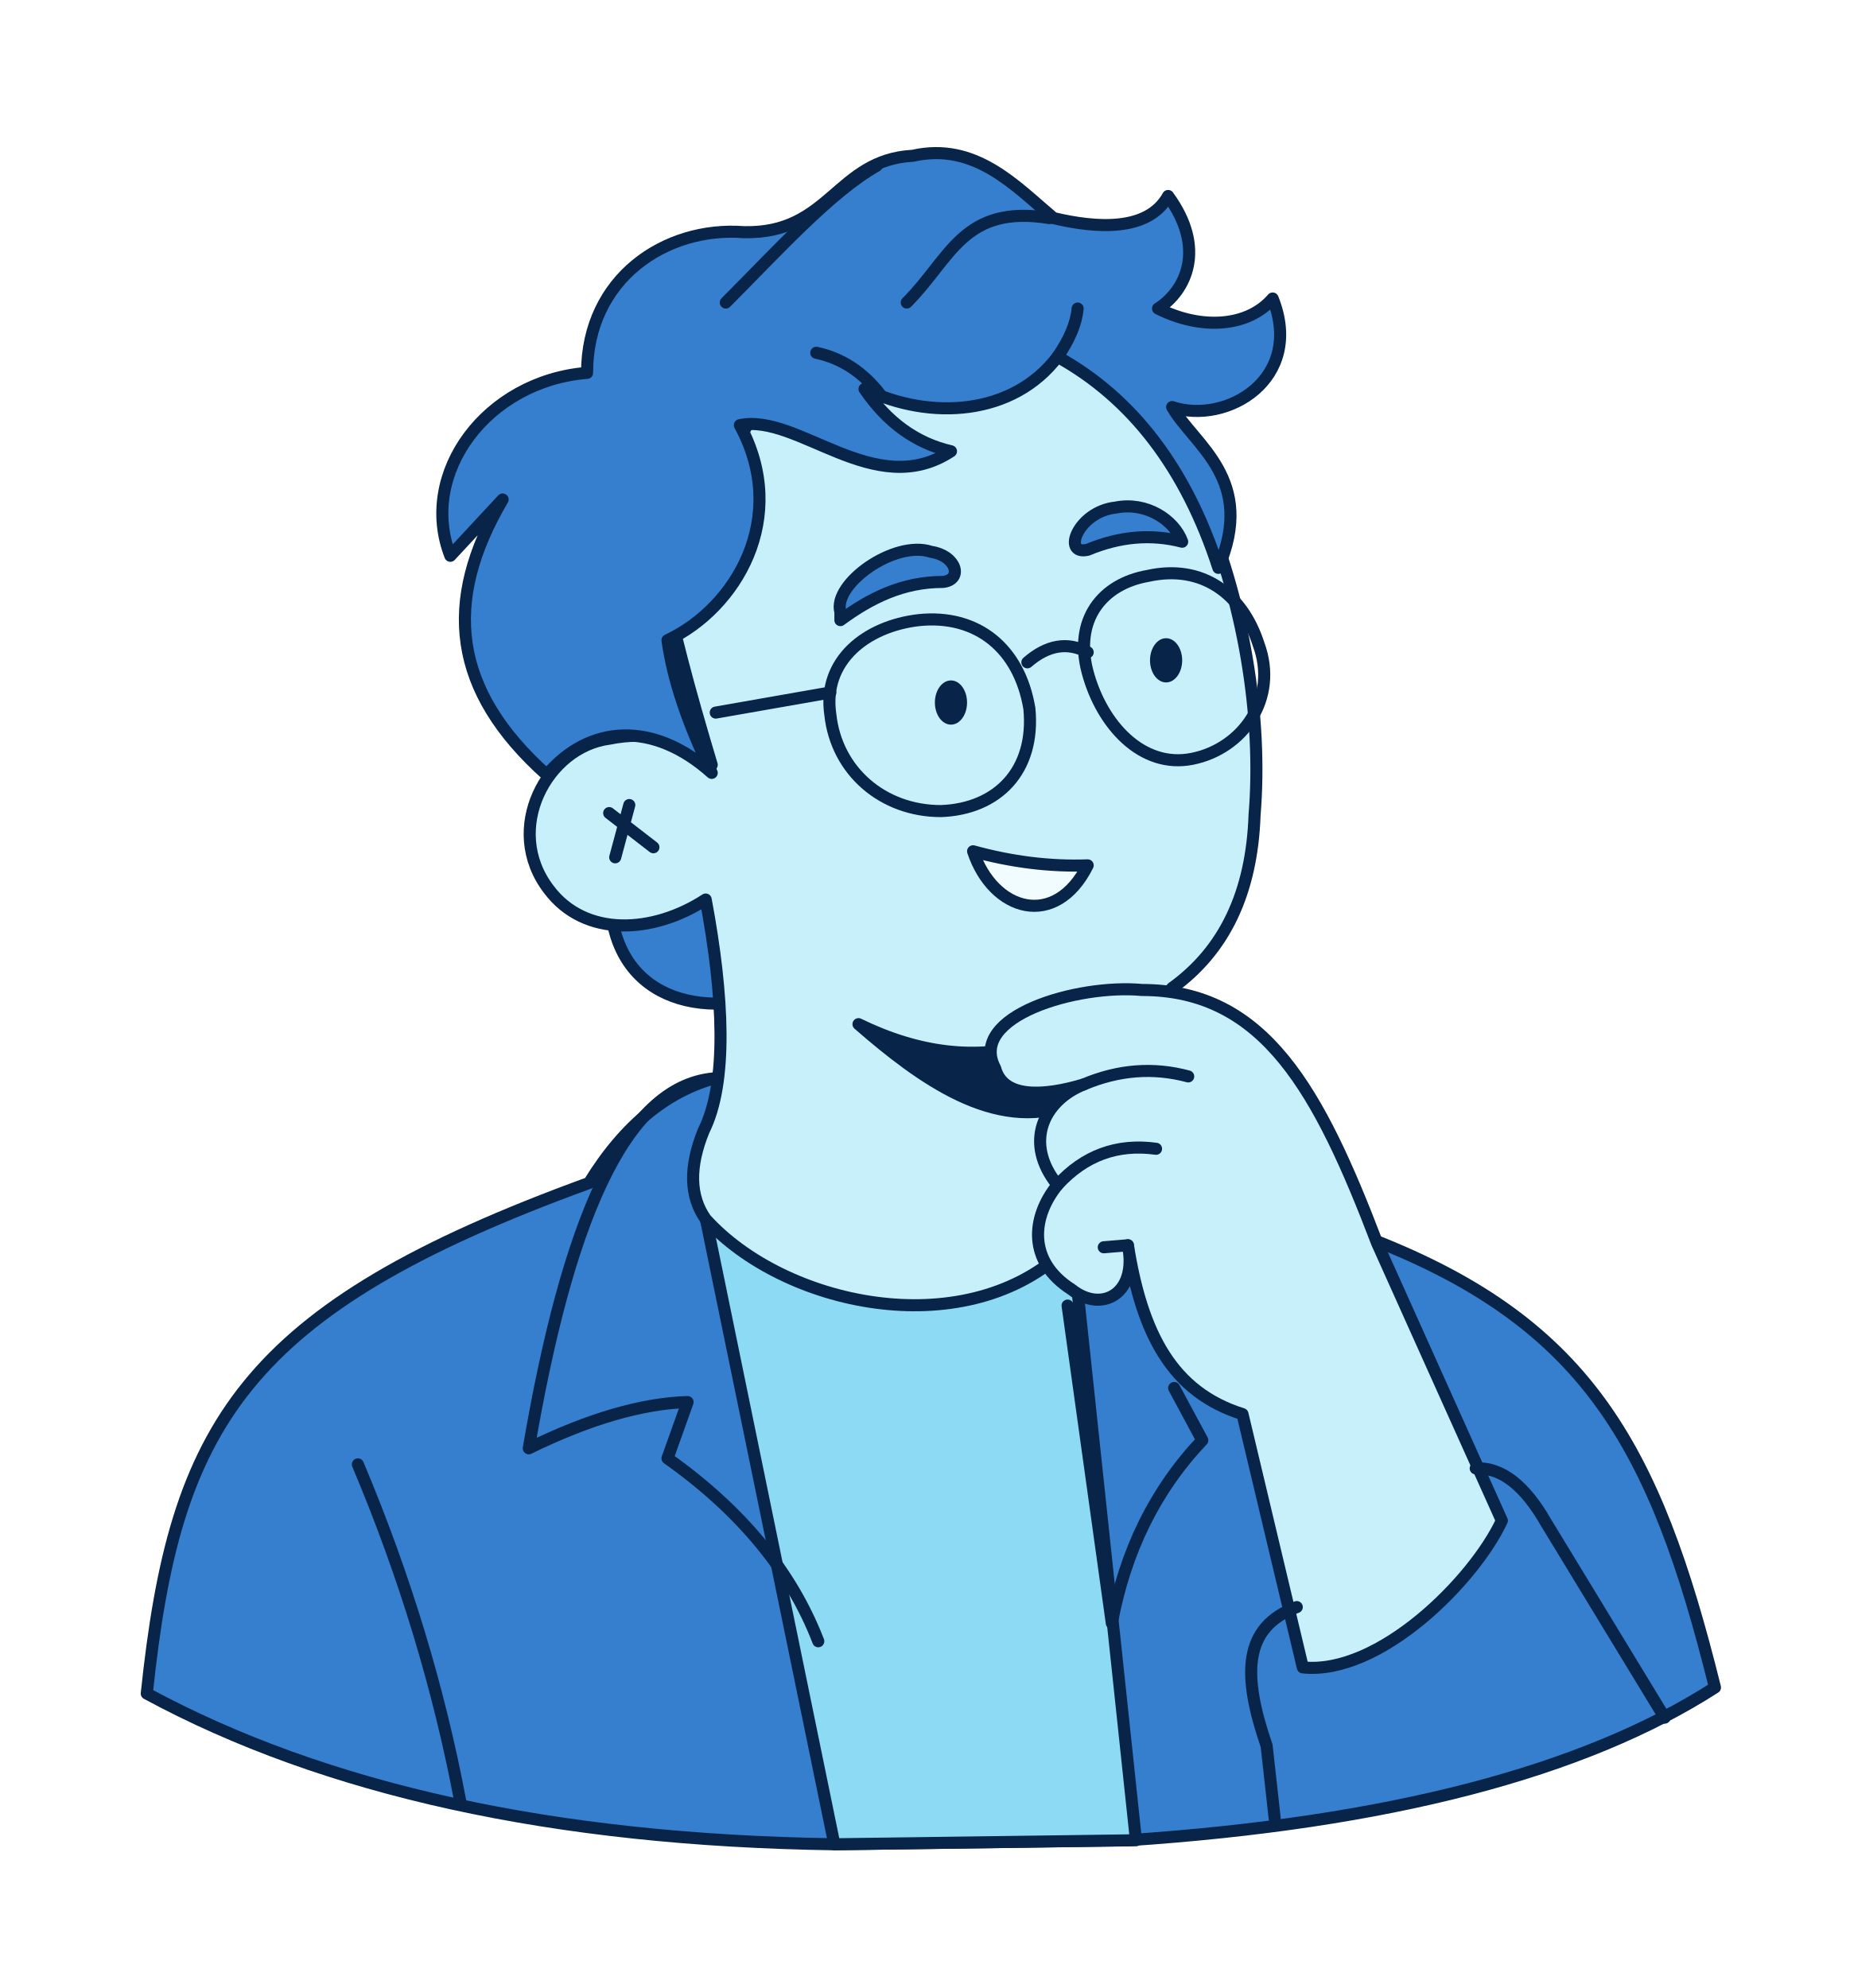
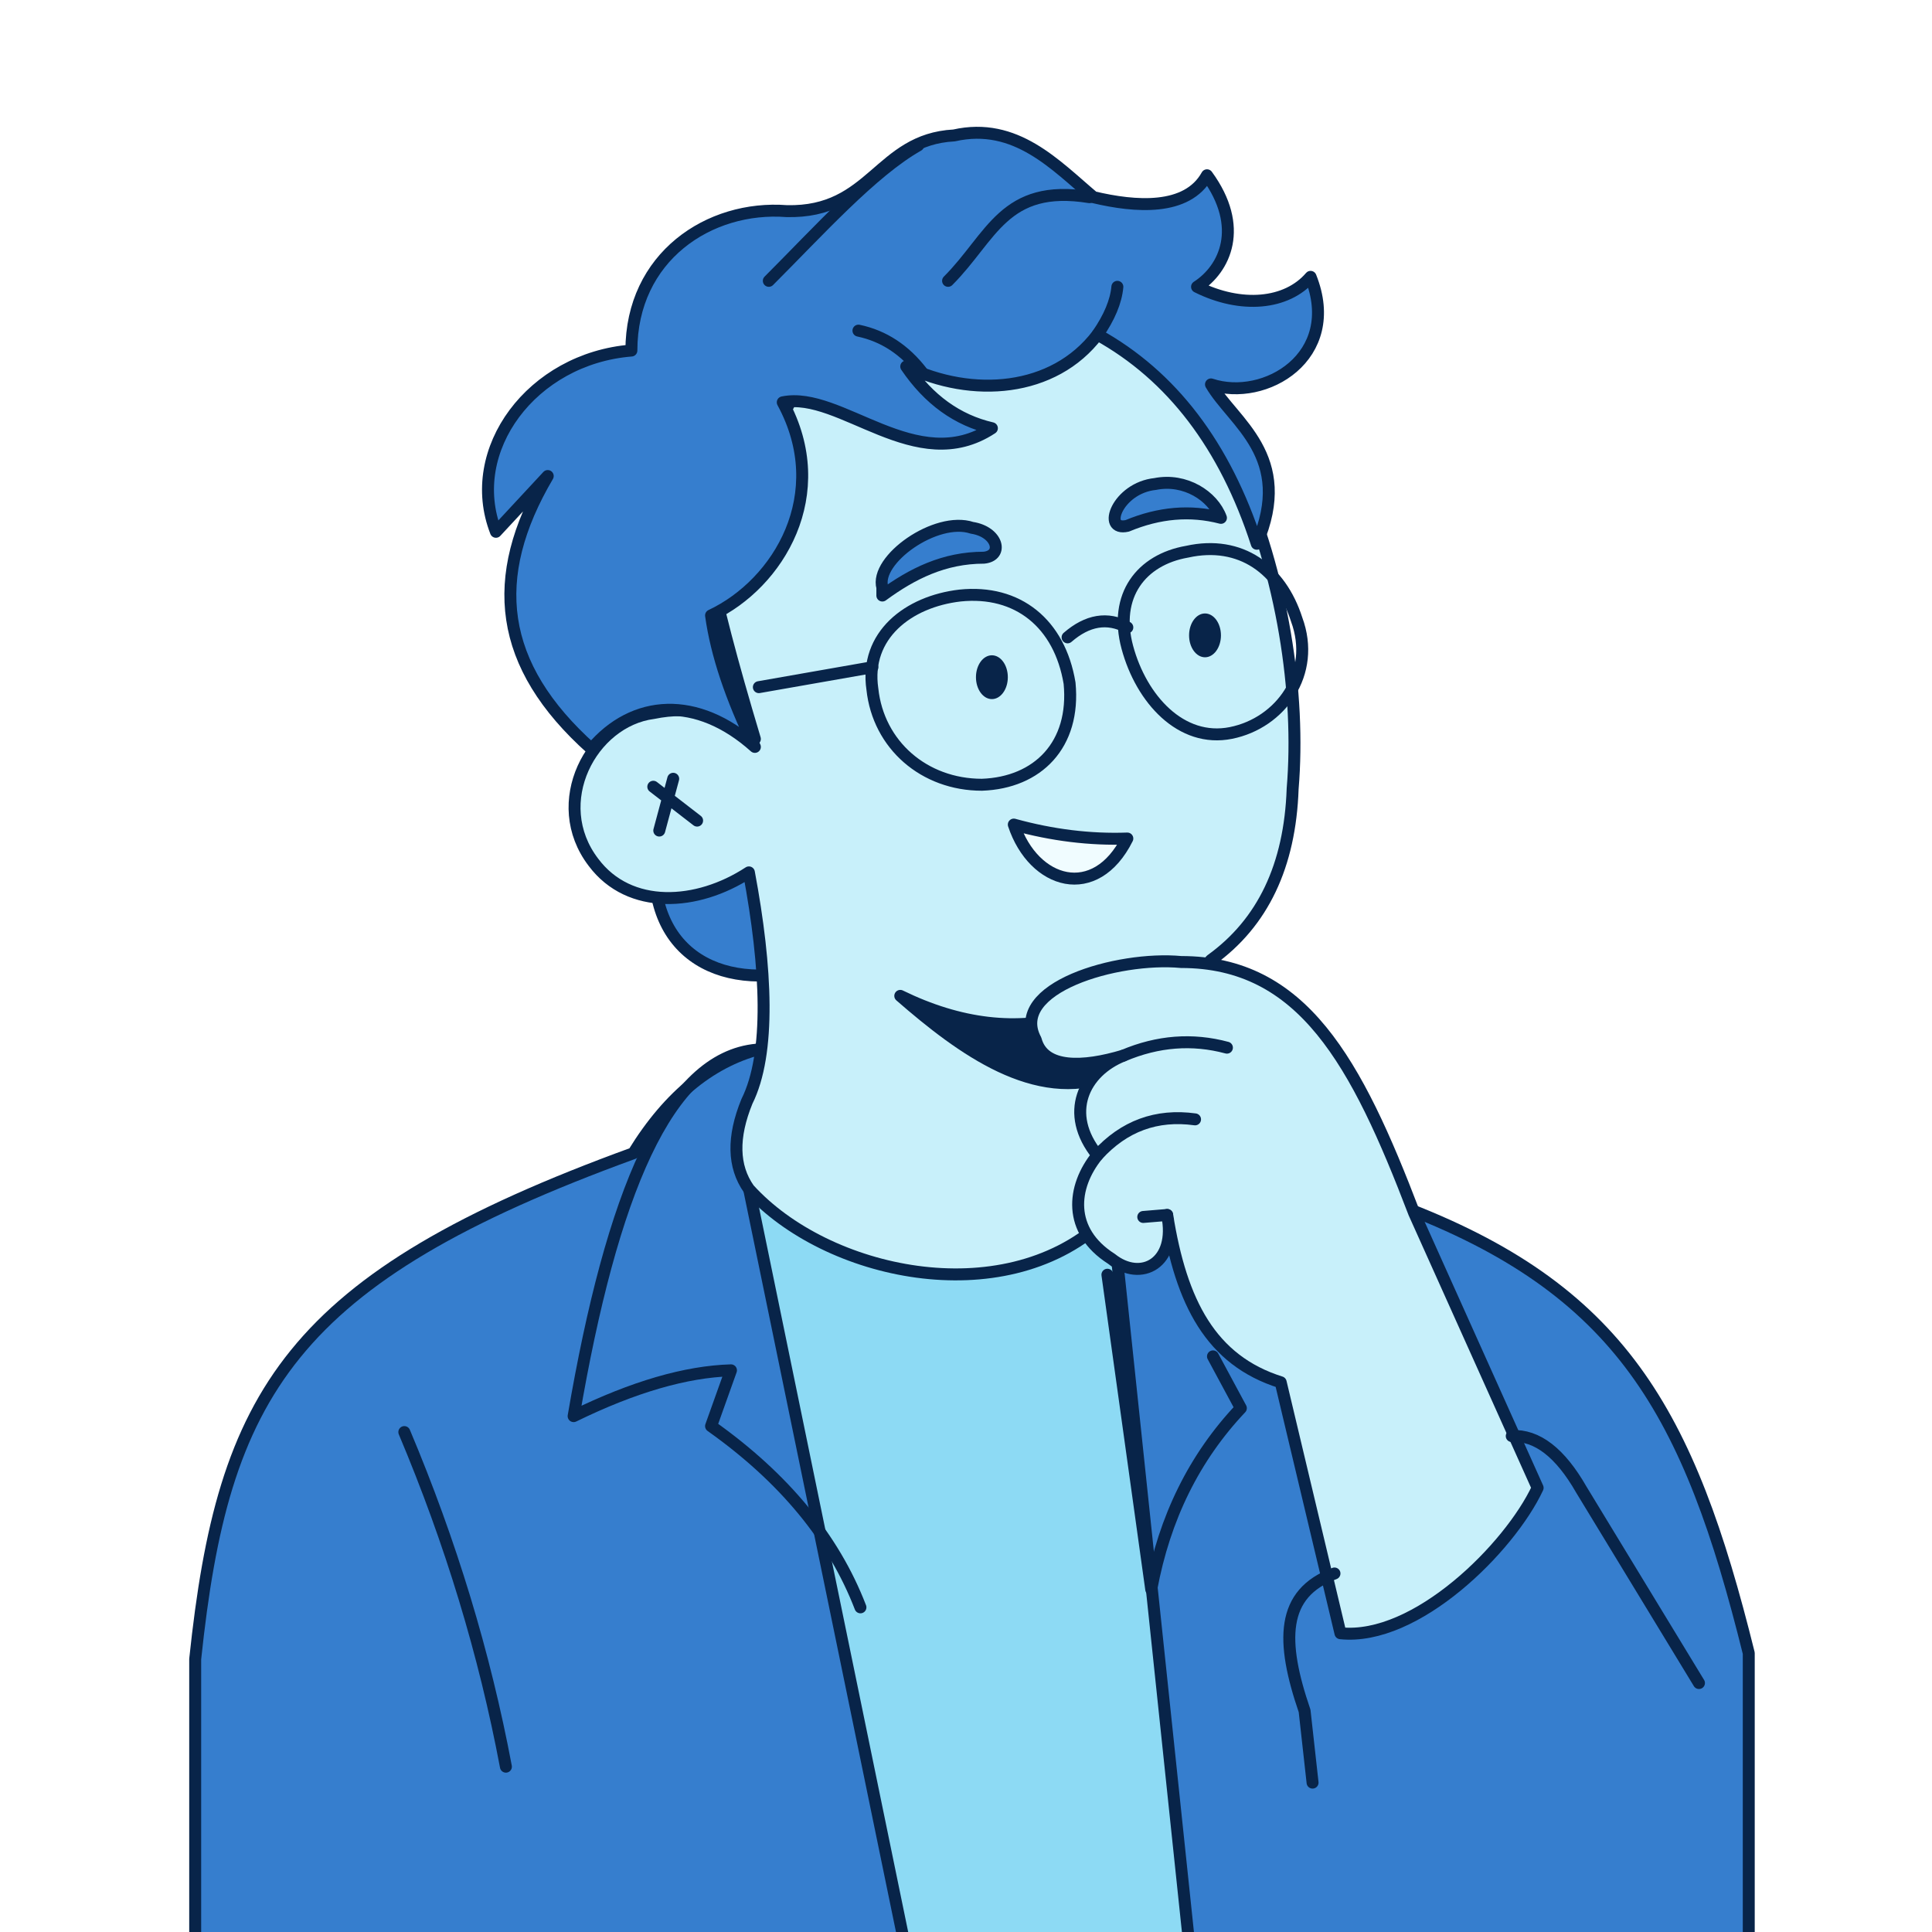
- <svg xmlns="http://www.w3.org/2000/svg" width="800" height="860" viewBox="165 95 920 970" fill="none">
+ <svg xmlns="http://www.w3.org/2000/svg" width="800" height="800" viewBox="140 95 970 970" fill="none">
  <g stroke="#082449" stroke-width="6" stroke-linecap="round" stroke-linejoin="round">
    <path fill="#367ECE" d="M472 505C458 562 489 590 533 584L564 479Z" />
-     <path fill="#367ECE" d="M238 928C252 795 285 737 458 674Q485 630 524 621L688 661 842 700C954 742 988 804 1018 925Q920 988 726 1001L580 1003Q371 1000 238 928Z" />
-     <path fill="#8DDAF4" d="M512 672Q586 726 696 681L730 1001 580 1003Z" />
+     <path fill="#367ECE" d="M238 928C252 795 285 737 458 674Q485 630 524 621L688 661 842 700C954 742 988 804 1018 925L1018 1080L238 1080L238 928Z" />
+     <path fill="#8DDAF4" d="M512 672Q586 726 696 681L738 1080 596 1080Z" />
    <path fill="#C8F0FA" d="M519 466C507 426 500 399 495 374L555 263 659 236Q732 252 761 332C784 384 793 443 789 491Q787 549 748 577L696 635 693 709C643 754 555 735 516 692Q504 675 515 648C527 624 525 581 516 533C490 550 456 552 438 528C415 498 437 457 468 453Q497 447 519 466Z" />
    <path fill="#367ECE" d="M437 471C390 429 385 385 415 334L389 362C373 321 407 275 457 271C457 224 496 198 535 201C578 202 581 165 619 163C650 156 670 178 689 194C710 199 736 201 746 183C765 209 755 230 741 239C763 250 786 248 798 234C814 274 775 297 748 288C759 307 790 324 771 368Q747 294 691 263C669 292 628 295 595 279Q612 304 638 310C600 335 562 291 533 297C558 343 531 388 497 404Q501 433 519 470C490 444 458 446 437 471Z" />
    <path d="M526 236C551 211 578 181 601 168M616 236C638 214 644 187 687 194M571 261Q590 265 603 282M691 263Q700 250 701 239" />
    <path d="M468 490L490 507M478 486L471 512" />
    <path fill="#367ECE" d="M583 390C579 376 610 354 628 360C641 362 644 374 634 375C614 375 598 383 583 394Z" />
    <path fill="#367ECE" d="M706 359C693 362 701 340 720 338C735 335 749 344 753 355Q730 349 706 359Z" />
    <path d="M521 440L578 430M676 415Q691 402 706 410" />
    <path d="M677 438C680 469 661 488 633 489C604 489 581 469 578 441C574 414 596 397 622 394C651 391 672 408 677 438Z" />
    <path d="M791 406C801 433 783 458 758 463C733 468 713 446 706 420C699 394 713 376 736 372C763 366 783 381 791 406Z" />
    <ellipse cx="638" cy="435" rx="8" ry="11" fill="#082449" stroke="none" />
    <ellipse cx="745" cy="414" rx="8" ry="11" fill="#082449" stroke="none" />
    <path fill="#F0FCFF" d="M649 509Q678 517 706 516C690 548 659 539 649 509Z" />
    <path fill="#082449" d="M592 595Q637 617 678 605L697 635C660 649 623 622 592 595Z" />
    <path d="M520 622C475 626 447 695 428 806Q473 784 507 783L497 811Q552 850 572 902M696 735L718 893Q728 839 763 802L749 776M343 814Q378 897 394 982" />
    <path fill="#C8F0FA" d="M813 915L783 789C748 778 733 749 726 705C731 729 713 739 698 727C676 713 678 691 691 675C674 654 684 633 704 625C684 631 664 632 660 617C646 591 701 575 733 578C794 578 821 628 850 704L912 842C898 872 851 919 813 915Z" />
    <path d="M704 625Q730 614 756 621M691 675Q711 653 740 657M726 705L714 706" />
    <path d="M899 816Q918 815 934 843L993 940M810 885C783 895 783 919 795 954L799 990" />
  </g>
</svg>
